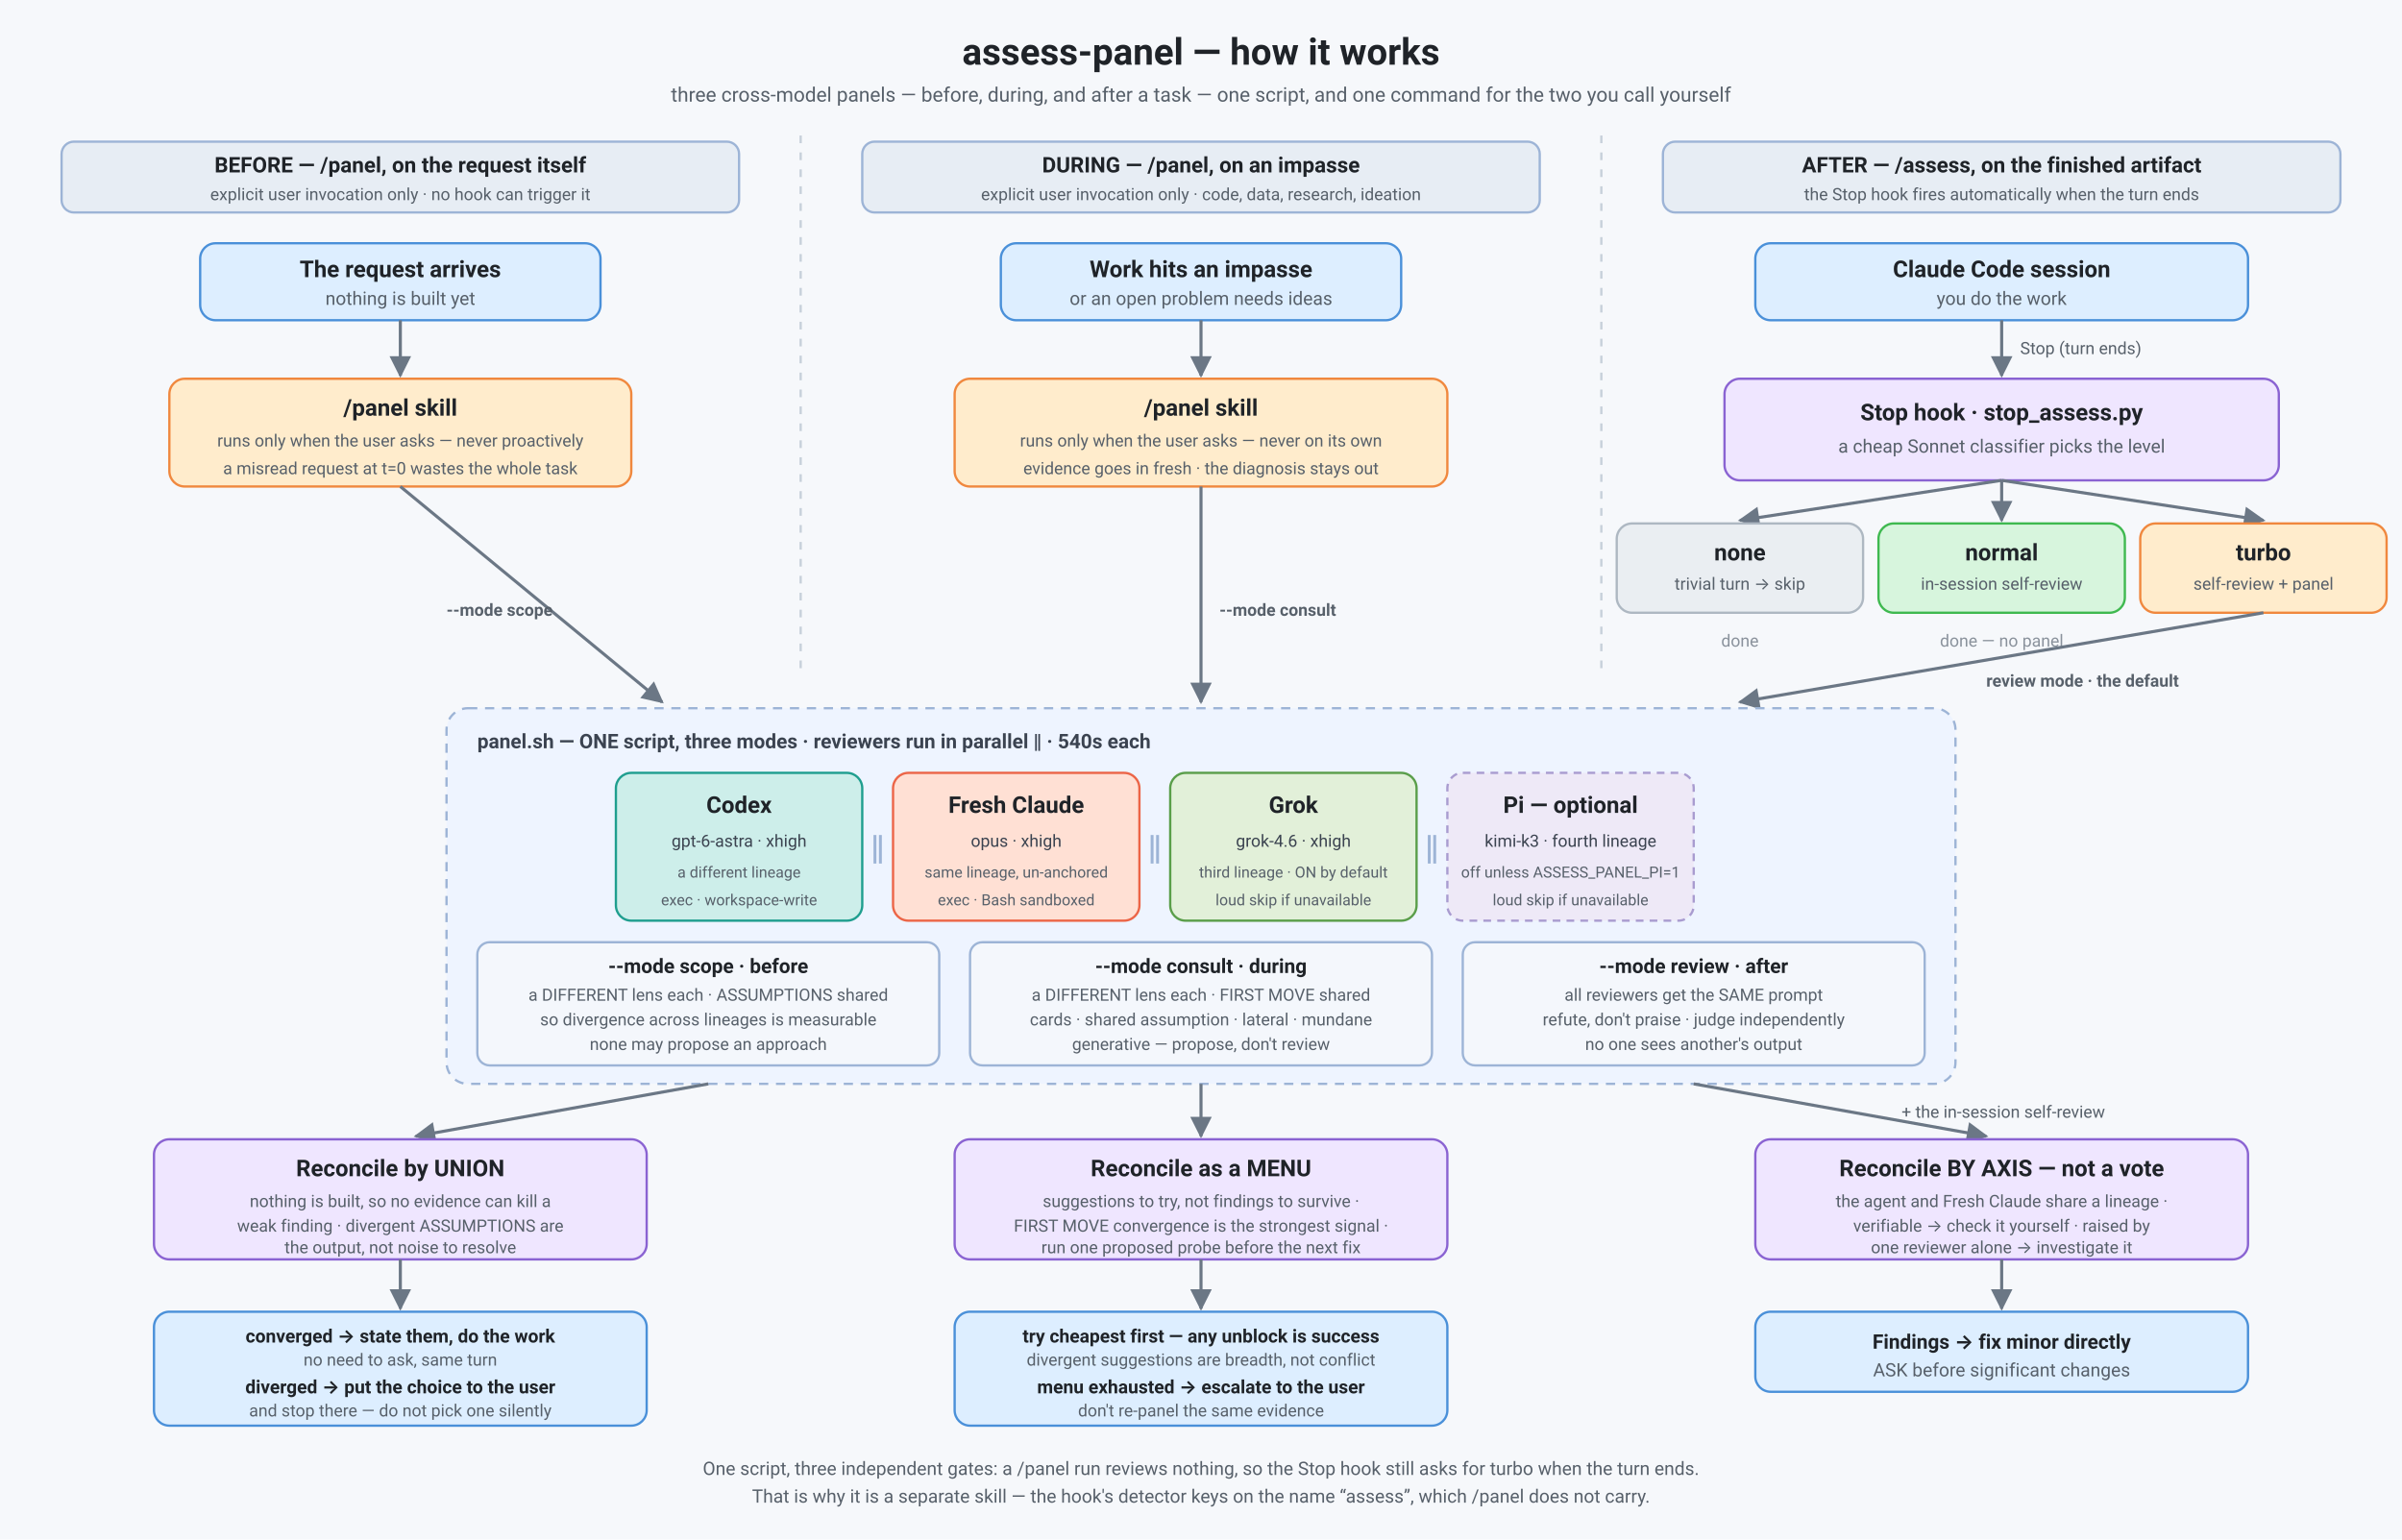
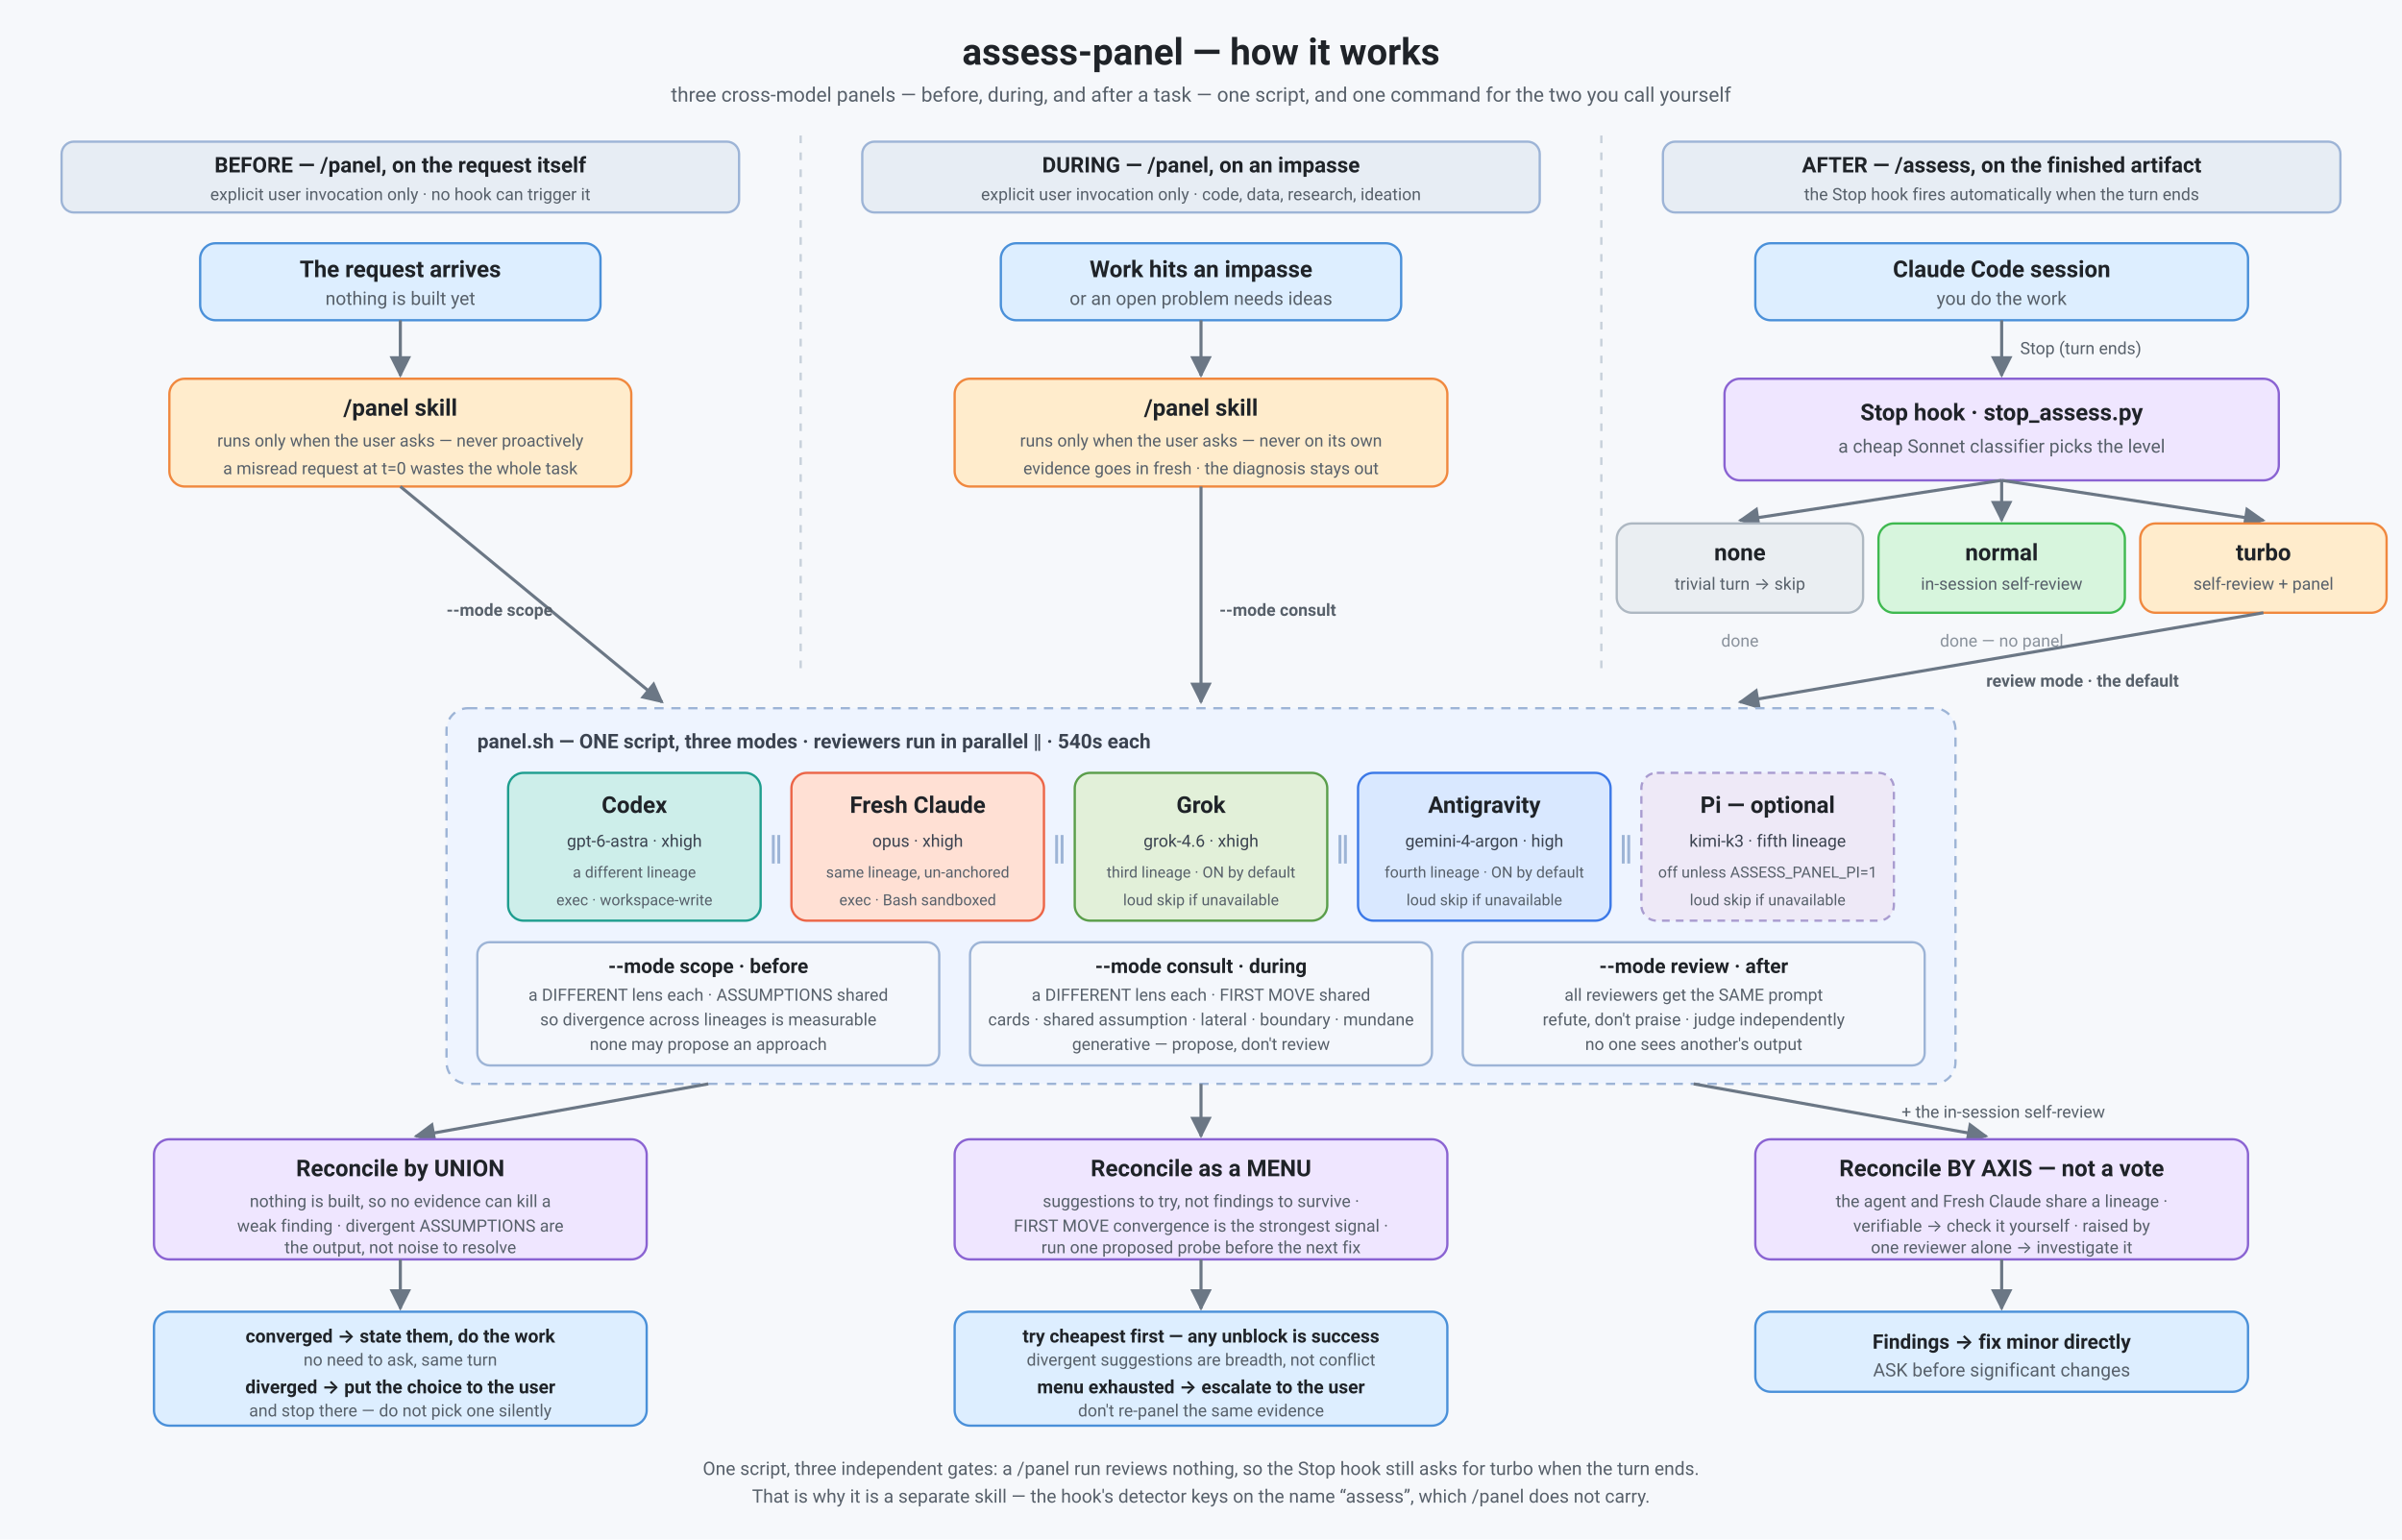
<svg xmlns="http://www.w3.org/2000/svg" viewBox="0 0 1560 1000" font-family="system-ui, -apple-system, 'Segoe UI', Roboto, sans-serif">
  <defs>
    <marker id="arrow" viewBox="0 0 10 10" refX="9" refY="5" markerWidth="7" markerHeight="7" orient="auto-start-reverse">
      <path d="M0,0 L10,5 L0,10 z" fill="#6b7785" />
    </marker>
  </defs>
  <rect x="0" y="0" width="1560" height="1000" fill="#f6f8fb" />
  <text x="780" y="42" text-anchor="middle" font-size="24" font-weight="700" fill="#1f2328">assess-panel — how it works</text>
  <text x="780" y="66" text-anchor="middle" font-size="13" fill="#57606a">three cross-model panels — before, during, and after a task — one script, and one command for the two you call yourself</text>
  <line x1="520" y1="88" x2="520" y2="440" stroke="#c7d0da" stroke-width="1.5" stroke-dasharray="5 6" />
  <line x1="1040" y1="88" x2="1040" y2="440" stroke="#c7d0da" stroke-width="1.5" stroke-dasharray="5 6" />
  <rect x="40" y="92" width="440" height="46" rx="8" fill="#e7edf4" stroke="#9db4d6" stroke-width="1.5" />
  <text x="260" y="112" text-anchor="middle" font-size="14" font-weight="700" fill="#1f2328">BEFORE — /panel, on the request itself</text>
  <text x="260" y="130" text-anchor="middle" font-size="11" fill="#57606a">explicit user invocation only · no hook can trigger it</text>
  <rect x="560" y="92" width="440" height="46" rx="8" fill="#e7edf4" stroke="#9db4d6" stroke-width="1.5" />
  <text x="780" y="112" text-anchor="middle" font-size="14" font-weight="700" fill="#1f2328">DURING — /panel, on an impasse</text>
  <text x="780" y="130" text-anchor="middle" font-size="11" fill="#57606a">explicit user invocation only · code, data, research, ideation</text>
  <rect x="1080" y="92" width="440" height="46" rx="8" fill="#e7edf4" stroke="#9db4d6" stroke-width="1.5" />
  <text x="1300" y="112" text-anchor="middle" font-size="14" font-weight="700" fill="#1f2328">AFTER — /assess, on the finished artifact</text>
  <text x="1300" y="130" text-anchor="middle" font-size="11" fill="#57606a">the Stop hook fires automatically when the turn ends</text>
  <rect x="130" y="158" width="260" height="50" rx="10" fill="#ddeeff" stroke="#4a90d9" stroke-width="1.5" />
  <text x="260" y="180" text-anchor="middle" font-size="15" font-weight="700" fill="#1f2328">The request arrives</text>
  <text x="260" y="198" text-anchor="middle" font-size="12" fill="#57606a">nothing is built yet</text>
  <line x1="260" y1="208" x2="260" y2="244" stroke="#6b7785" stroke-width="2" marker-end="url(#arrow)" />
  <rect x="110" y="246" width="300" height="70" rx="10" fill="#ffeccc" stroke="#f0883e" stroke-width="1.5" />
  <text x="260" y="270" text-anchor="middle" font-size="15" font-weight="700" fill="#1f2328">/panel skill</text>
  <text x="260" y="290" text-anchor="middle" font-size="11" fill="#57606a">runs only when the user asks — never proactively</text>
  <text x="260" y="308" text-anchor="middle" font-size="11" fill="#57606a">a misread request at t=0 wastes the whole task</text>
  <line x1="260" y1="316" x2="430" y2="456" stroke="#6b7785" stroke-width="2" marker-end="url(#arrow)" />
  <text x="290" y="400" font-size="11" font-weight="700" fill="#57606a">--mode scope</text>
  <rect x="650" y="158" width="260" height="50" rx="10" fill="#ddeeff" stroke="#4a90d9" stroke-width="1.5" />
  <text x="780" y="180" text-anchor="middle" font-size="15" font-weight="700" fill="#1f2328">Work hits an impasse</text>
  <text x="780" y="198" text-anchor="middle" font-size="12" fill="#57606a">or an open problem needs ideas</text>
  <line x1="780" y1="208" x2="780" y2="244" stroke="#6b7785" stroke-width="2" marker-end="url(#arrow)" />
  <rect x="620" y="246" width="320" height="70" rx="10" fill="#ffeccc" stroke="#f0883e" stroke-width="1.5" />
  <text x="780" y="270" text-anchor="middle" font-size="15" font-weight="700" fill="#1f2328">/panel skill</text>
  <text x="780" y="290" text-anchor="middle" font-size="11" fill="#57606a">runs only when the user asks — never on its own</text>
  <text x="780" y="308" text-anchor="middle" font-size="11" fill="#57606a">evidence goes in fresh · the diagnosis stays out</text>
  <line x1="780" y1="316" x2="780" y2="456" stroke="#6b7785" stroke-width="2" marker-end="url(#arrow)" />
  <text x="792" y="400" font-size="11" font-weight="700" fill="#57606a">--mode consult</text>
  <rect x="1140" y="158" width="320" height="50" rx="10" fill="#ddeeff" stroke="#4a90d9" stroke-width="1.5" />
  <text x="1300" y="180" text-anchor="middle" font-size="15" font-weight="700" fill="#1f2328">Claude Code session</text>
  <text x="1300" y="198" text-anchor="middle" font-size="12" fill="#57606a">you do the work</text>
  <line x1="1300" y1="208" x2="1300" y2="244" stroke="#6b7785" stroke-width="2" marker-end="url(#arrow)" />
  <text x="1312" y="230" font-size="11" fill="#57606a">Stop (turn ends)</text>
  <rect x="1120" y="246" width="360" height="66" rx="10" fill="#efe6ff" stroke="#8a63d2" stroke-width="1.5" />
  <text x="1300" y="273" text-anchor="middle" font-size="15" font-weight="700" fill="#1f2328">Stop hook · stop_assess.py</text>
  <text x="1300" y="294" text-anchor="middle" font-size="12" fill="#57606a">a cheap Sonnet classifier picks the level</text>
  <line x1="1300" y1="312" x2="1130" y2="338" stroke="#6b7785" stroke-width="2" marker-end="url(#arrow)" />
  <line x1="1300" y1="312" x2="1300" y2="338" stroke="#6b7785" stroke-width="2" marker-end="url(#arrow)" />
  <line x1="1300" y1="312" x2="1470" y2="338" stroke="#6b7785" stroke-width="2" marker-end="url(#arrow)" />
  <rect x="1050" y="340" width="160" height="58" rx="10" fill="#eaeef2" stroke="#aeb8c2" stroke-width="1.5" />
  <text x="1130" y="364" text-anchor="middle" font-size="15" font-weight="700" fill="#1f2328">none</text>
  <text x="1130" y="383" text-anchor="middle" font-size="11" fill="#57606a">trivial turn → skip</text>
  <text x="1130" y="420" text-anchor="middle" font-size="11" fill="#8a929c">done</text>
  <rect x="1220" y="340" width="160" height="58" rx="10" fill="#d7f5dd" stroke="#3fb950" stroke-width="1.5" />
  <text x="1300" y="364" text-anchor="middle" font-size="15" font-weight="700" fill="#1f2328">normal</text>
  <text x="1300" y="383" text-anchor="middle" font-size="11" fill="#57606a">in-session self-review</text>
  <text x="1300" y="420" text-anchor="middle" font-size="11" fill="#8a929c">done — no panel</text>
  <rect x="1390" y="340" width="160" height="58" rx="10" fill="#ffeccc" stroke="#f0883e" stroke-width="1.5" />
  <text x="1470" y="364" text-anchor="middle" font-size="15" font-weight="700" fill="#1f2328">turbo</text>
  <text x="1470" y="383" text-anchor="middle" font-size="11" fill="#57606a">self-review + panel</text>
  <line x1="1470" y1="398" x2="1130" y2="456" stroke="#6b7785" stroke-width="2" marker-end="url(#arrow)" />
  <text x="1290" y="446" font-size="11" font-weight="700" fill="#57606a">review mode · the default</text>
  <rect x="290" y="460" width="980" height="244" rx="14" fill="#eef4ff" stroke="#9db4d6" stroke-width="1.5" stroke-dasharray="6 5" />
  <text x="310" y="486" font-size="13" font-weight="700" fill="#3b4350">panel.sh — ONE script, three modes · reviewers run in parallel ‖ · 540s each</text>
-   <rect x="400" y="502" width="160" height="96" rx="10" fill="#cdeeea" stroke="#1f9e8f" stroke-width="1.5" />
-   <text x="480" y="528" text-anchor="middle" font-size="15" font-weight="700" fill="#1f2328">Codex</text>
-   <text x="480" y="550" text-anchor="middle" font-size="11" fill="#3b4350">gpt-6-astra · xhigh</text>
-   <text x="480" y="570" text-anchor="middle" font-size="10" fill="#57606a">a different lineage</text>
-   <text x="480" y="588" text-anchor="middle" font-size="10" fill="#57606a">exec · workspace-write</text>
-   <text x="570" y="558" text-anchor="middle" font-size="22" font-weight="700" fill="#9db4d6">‖</text>
-   <rect x="580" y="502" width="160" height="96" rx="10" fill="#ffe0d4" stroke="#ec6547" stroke-width="1.5" />
-   <text x="660" y="528" text-anchor="middle" font-size="15" font-weight="700" fill="#1f2328">Fresh Claude</text>
-   <text x="660" y="550" text-anchor="middle" font-size="11" fill="#3b4350">opus · xhigh</text>
-   <text x="660" y="570" text-anchor="middle" font-size="10" fill="#57606a">same lineage, un-anchored</text>
-   <text x="660" y="588" text-anchor="middle" font-size="10" fill="#57606a">exec · Bash sandboxed</text>
-   <text x="750" y="558" text-anchor="middle" font-size="22" font-weight="700" fill="#9db4d6">‖</text>
-   <rect x="760" y="502" width="160" height="96" rx="10" fill="#e2f0d9" stroke="#5a9e4a" stroke-width="1.5" />
-   <text x="840" y="528" text-anchor="middle" font-size="15" font-weight="700" fill="#1f2328">Grok</text>
-   <text x="840" y="550" text-anchor="middle" font-size="11" fill="#3b4350">grok-4.6 · xhigh</text>
-   <text x="840" y="570" text-anchor="middle" font-size="10" fill="#57606a">third lineage · ON by default</text>
-   <text x="840" y="588" text-anchor="middle" font-size="10" fill="#57606a">loud skip if unavailable</text>
-   <text x="930" y="558" text-anchor="middle" font-size="22" font-weight="700" fill="#9db4d6">‖</text>
-   <rect x="940" y="502" width="160" height="96" rx="10" fill="#eee9f7" stroke="#a99cd0" stroke-width="1.5" stroke-dasharray="5 4" />
-   <text x="1020" y="528" text-anchor="middle" font-size="15" font-weight="700" fill="#1f2328">Pi — optional</text>
-   <text x="1020" y="550" text-anchor="middle" font-size="11" fill="#3b4350">kimi-k3 · fourth lineage</text>
-   <text x="1020" y="570" text-anchor="middle" font-size="10" fill="#57606a">off unless ASSESS_PANEL_PI=1</text>
-   <text x="1020" y="588" text-anchor="middle" font-size="10" fill="#57606a">loud skip if unavailable</text>
+   <rect x="330" y="502" width="164" height="96" rx="10" fill="#cdeeea" stroke="#1f9e8f" stroke-width="1.5" />
+   <text x="412" y="528" text-anchor="middle" font-size="15" font-weight="700" fill="#1f2328">Codex</text>
+   <text x="412" y="550" text-anchor="middle" font-size="11" fill="#3b4350">gpt-6-astra · xhigh</text>
+   <text x="412" y="570" text-anchor="middle" font-size="10" fill="#57606a">a different lineage</text>
+   <text x="412" y="588" text-anchor="middle" font-size="10" fill="#57606a">exec · workspace-write</text>
+   <text x="504" y="558" text-anchor="middle" font-size="22" font-weight="700" fill="#9db4d6">‖</text>
+   <rect x="514" y="502" width="164" height="96" rx="10" fill="#ffe0d4" stroke="#ec6547" stroke-width="1.5" />
+   <text x="596" y="528" text-anchor="middle" font-size="15" font-weight="700" fill="#1f2328">Fresh Claude</text>
+   <text x="596" y="550" text-anchor="middle" font-size="11" fill="#3b4350">opus · xhigh</text>
+   <text x="596" y="570" text-anchor="middle" font-size="10" fill="#57606a">same lineage, un-anchored</text>
+   <text x="596" y="588" text-anchor="middle" font-size="10" fill="#57606a">exec · Bash sandboxed</text>
+   <text x="688" y="558" text-anchor="middle" font-size="22" font-weight="700" fill="#9db4d6">‖</text>
+   <rect x="698" y="502" width="164" height="96" rx="10" fill="#e2f0d9" stroke="#5a9e4a" stroke-width="1.5" />
+   <text x="780" y="528" text-anchor="middle" font-size="15" font-weight="700" fill="#1f2328">Grok</text>
+   <text x="780" y="550" text-anchor="middle" font-size="11" fill="#3b4350">grok-4.6 · xhigh</text>
+   <text x="780" y="570" text-anchor="middle" font-size="10" fill="#57606a">third lineage · ON by default</text>
+   <text x="780" y="588" text-anchor="middle" font-size="10" fill="#57606a">loud skip if unavailable</text>
+   <text x="872" y="558" text-anchor="middle" font-size="22" font-weight="700" fill="#9db4d6">‖</text>
+   <rect x="882" y="502" width="164" height="96" rx="10" fill="#d9e8ff" stroke="#3b78e7" stroke-width="1.5" />
+   <text x="964" y="528" text-anchor="middle" font-size="15" font-weight="700" fill="#1f2328">Antigravity</text>
+   <text x="964" y="550" text-anchor="middle" font-size="11" fill="#3b4350">gemini-4-argon · high</text>
+   <text x="964" y="570" text-anchor="middle" font-size="10" fill="#57606a">fourth lineage · ON by default</text>
+   <text x="964" y="588" text-anchor="middle" font-size="10" fill="#57606a">loud skip if unavailable</text>
+   <text x="1056" y="558" text-anchor="middle" font-size="22" font-weight="700" fill="#9db4d6">‖</text>
+   <rect x="1066" y="502" width="164" height="96" rx="10" fill="#eee9f7" stroke="#a99cd0" stroke-width="1.5" stroke-dasharray="5 4" />
+   <text x="1148" y="528" text-anchor="middle" font-size="15" font-weight="700" fill="#1f2328">Pi — optional</text>
+   <text x="1148" y="550" text-anchor="middle" font-size="11" fill="#3b4350">kimi-k3 · fifth lineage</text>
+   <text x="1148" y="570" text-anchor="middle" font-size="10" fill="#57606a">off unless ASSESS_PANEL_PI=1</text>
+   <text x="1148" y="588" text-anchor="middle" font-size="10" fill="#57606a">loud skip if unavailable</text>
  <rect x="310" y="612" width="300" height="80" rx="8" fill="#f4f7fc" stroke="#9db4d6" stroke-width="1.5" />
  <text x="460" y="632" text-anchor="middle" font-size="13" font-weight="700" fill="#1f2328">--mode scope · before</text>
  <text x="460" y="650" text-anchor="middle" font-size="11" fill="#57606a">a DIFFERENT lens each · ASSUMPTIONS shared</text>
  <text x="460" y="666" text-anchor="middle" font-size="11" fill="#57606a">so divergence across lineages is measurable</text>
  <text x="460" y="682" text-anchor="middle" font-size="11" fill="#57606a">none may propose an approach</text>
  <rect x="630" y="612" width="300" height="80" rx="8" fill="#f4f7fc" stroke="#9db4d6" stroke-width="1.5" />
  <text x="780" y="632" text-anchor="middle" font-size="13" font-weight="700" fill="#1f2328">--mode consult · during</text>
  <text x="780" y="650" text-anchor="middle" font-size="11" fill="#57606a">a DIFFERENT lens each · FIRST MOVE shared</text>
-   <text x="780" y="666" text-anchor="middle" font-size="11" fill="#57606a">cards · shared assumption · lateral · mundane</text>
+   <text x="780" y="666" text-anchor="middle" font-size="11" fill="#57606a">cards · shared assumption · lateral · boundary · mundane</text>
  <text x="780" y="682" text-anchor="middle" font-size="11" fill="#57606a">generative — propose, don't review</text>
  <rect x="950" y="612" width="300" height="80" rx="8" fill="#f4f7fc" stroke="#9db4d6" stroke-width="1.5" />
  <text x="1100" y="632" text-anchor="middle" font-size="13" font-weight="700" fill="#1f2328">--mode review · after</text>
  <text x="1100" y="650" text-anchor="middle" font-size="11" fill="#57606a">all reviewers get the SAME prompt</text>
  <text x="1100" y="666" text-anchor="middle" font-size="11" fill="#57606a">refute, don't praise · judge independently</text>
  <text x="1100" y="682" text-anchor="middle" font-size="11" fill="#57606a">no one sees another's output</text>
  <line x1="460" y1="704" x2="270" y2="738" stroke="#6b7785" stroke-width="2" marker-end="url(#arrow)" />
  <line x1="780" y1="704" x2="780" y2="738" stroke="#6b7785" stroke-width="2" marker-end="url(#arrow)" />
  <line x1="1100" y1="704" x2="1290" y2="738" stroke="#6b7785" stroke-width="2" marker-end="url(#arrow)" />
  <text x="1235" y="726" font-size="11" fill="#57606a">+ the in-session self-review</text>
  <rect x="100" y="740" width="320" height="78" rx="10" fill="#efe6ff" stroke="#8a63d2" stroke-width="1.5" />
  <text x="260" y="764" text-anchor="middle" font-size="15" font-weight="700" fill="#1f2328">Reconcile by UNION</text>
  <text x="260" y="784" text-anchor="middle" font-size="11" fill="#57606a">nothing is built, so no evidence can kill a</text>
  <text x="260" y="800" text-anchor="middle" font-size="11" fill="#57606a">weak finding · divergent ASSUMPTIONS are</text>
  <text x="260" y="814" text-anchor="middle" font-size="11" fill="#57606a">the output, not noise to resolve</text>
  <rect x="620" y="740" width="320" height="78" rx="10" fill="#efe6ff" stroke="#8a63d2" stroke-width="1.5" />
  <text x="780" y="764" text-anchor="middle" font-size="15" font-weight="700" fill="#1f2328">Reconcile as a MENU</text>
  <text x="780" y="784" text-anchor="middle" font-size="11" fill="#57606a">suggestions to try, not findings to survive ·</text>
  <text x="780" y="800" text-anchor="middle" font-size="11" fill="#57606a">FIRST MOVE convergence is the strongest signal ·</text>
  <text x="780" y="814" text-anchor="middle" font-size="11" fill="#57606a">run one proposed probe before the next fix</text>
  <rect x="1140" y="740" width="320" height="78" rx="10" fill="#efe6ff" stroke="#8a63d2" stroke-width="1.5" />
  <text x="1300" y="764" text-anchor="middle" font-size="15" font-weight="700" fill="#1f2328">Reconcile BY AXIS — not a vote</text>
  <text x="1300" y="784" text-anchor="middle" font-size="11" fill="#57606a">the agent and Fresh Claude share a lineage ·</text>
  <text x="1300" y="800" text-anchor="middle" font-size="11" fill="#57606a">verifiable → check it yourself · raised by</text>
  <text x="1300" y="814" text-anchor="middle" font-size="11" fill="#57606a">one reviewer alone → investigate it</text>
  <line x1="260" y1="818" x2="260" y2="850" stroke="#6b7785" stroke-width="2" marker-end="url(#arrow)" />
  <line x1="780" y1="818" x2="780" y2="850" stroke="#6b7785" stroke-width="2" marker-end="url(#arrow)" />
  <line x1="1300" y1="818" x2="1300" y2="850" stroke="#6b7785" stroke-width="2" marker-end="url(#arrow)" />
  <rect x="100" y="852" width="320" height="74" rx="10" fill="#ddeeff" stroke="#4a90d9" stroke-width="1.5" />
  <text x="260" y="872" text-anchor="middle" font-size="12" font-weight="700" fill="#1f2328">converged → state them, do the work</text>
  <text x="260" y="887" text-anchor="middle" font-size="11" fill="#57606a">no need to ask, same turn</text>
  <text x="260" y="905" text-anchor="middle" font-size="12" font-weight="700" fill="#1f2328">diverged → put the choice to the user</text>
  <text x="260" y="920" text-anchor="middle" font-size="11" fill="#57606a">and stop there — do not pick one silently</text>
  <rect x="620" y="852" width="320" height="74" rx="10" fill="#ddeeff" stroke="#4a90d9" stroke-width="1.5" />
  <text x="780" y="872" text-anchor="middle" font-size="12" font-weight="700" fill="#1f2328">try cheapest first — any unblock is success</text>
  <text x="780" y="887" text-anchor="middle" font-size="11" fill="#57606a">divergent suggestions are breadth, not conflict</text>
  <text x="780" y="905" text-anchor="middle" font-size="12" font-weight="700" fill="#1f2328">menu exhausted → escalate to the user</text>
  <text x="780" y="920" text-anchor="middle" font-size="11" fill="#57606a">don't re-panel the same evidence</text>
  <rect x="1140" y="852" width="320" height="52" rx="10" fill="#ddeeff" stroke="#4a90d9" stroke-width="1.5" />
  <text x="1300" y="876" text-anchor="middle" font-size="13" font-weight="700" fill="#1f2328">Findings → fix minor directly</text>
  <text x="1300" y="894" text-anchor="middle" font-size="12" fill="#57606a">ASK before significant changes</text>
  <text x="780" y="958" text-anchor="middle" font-size="12" fill="#57606a">One script, three independent gates: a /panel run reviews nothing, so the Stop hook still asks for turbo when the turn ends.</text>
  <text x="780" y="976" text-anchor="middle" font-size="12" fill="#57606a">That is why it is a separate skill — the hook's detector keys on the name “assess”, which /panel does not carry.</text>
</svg>
